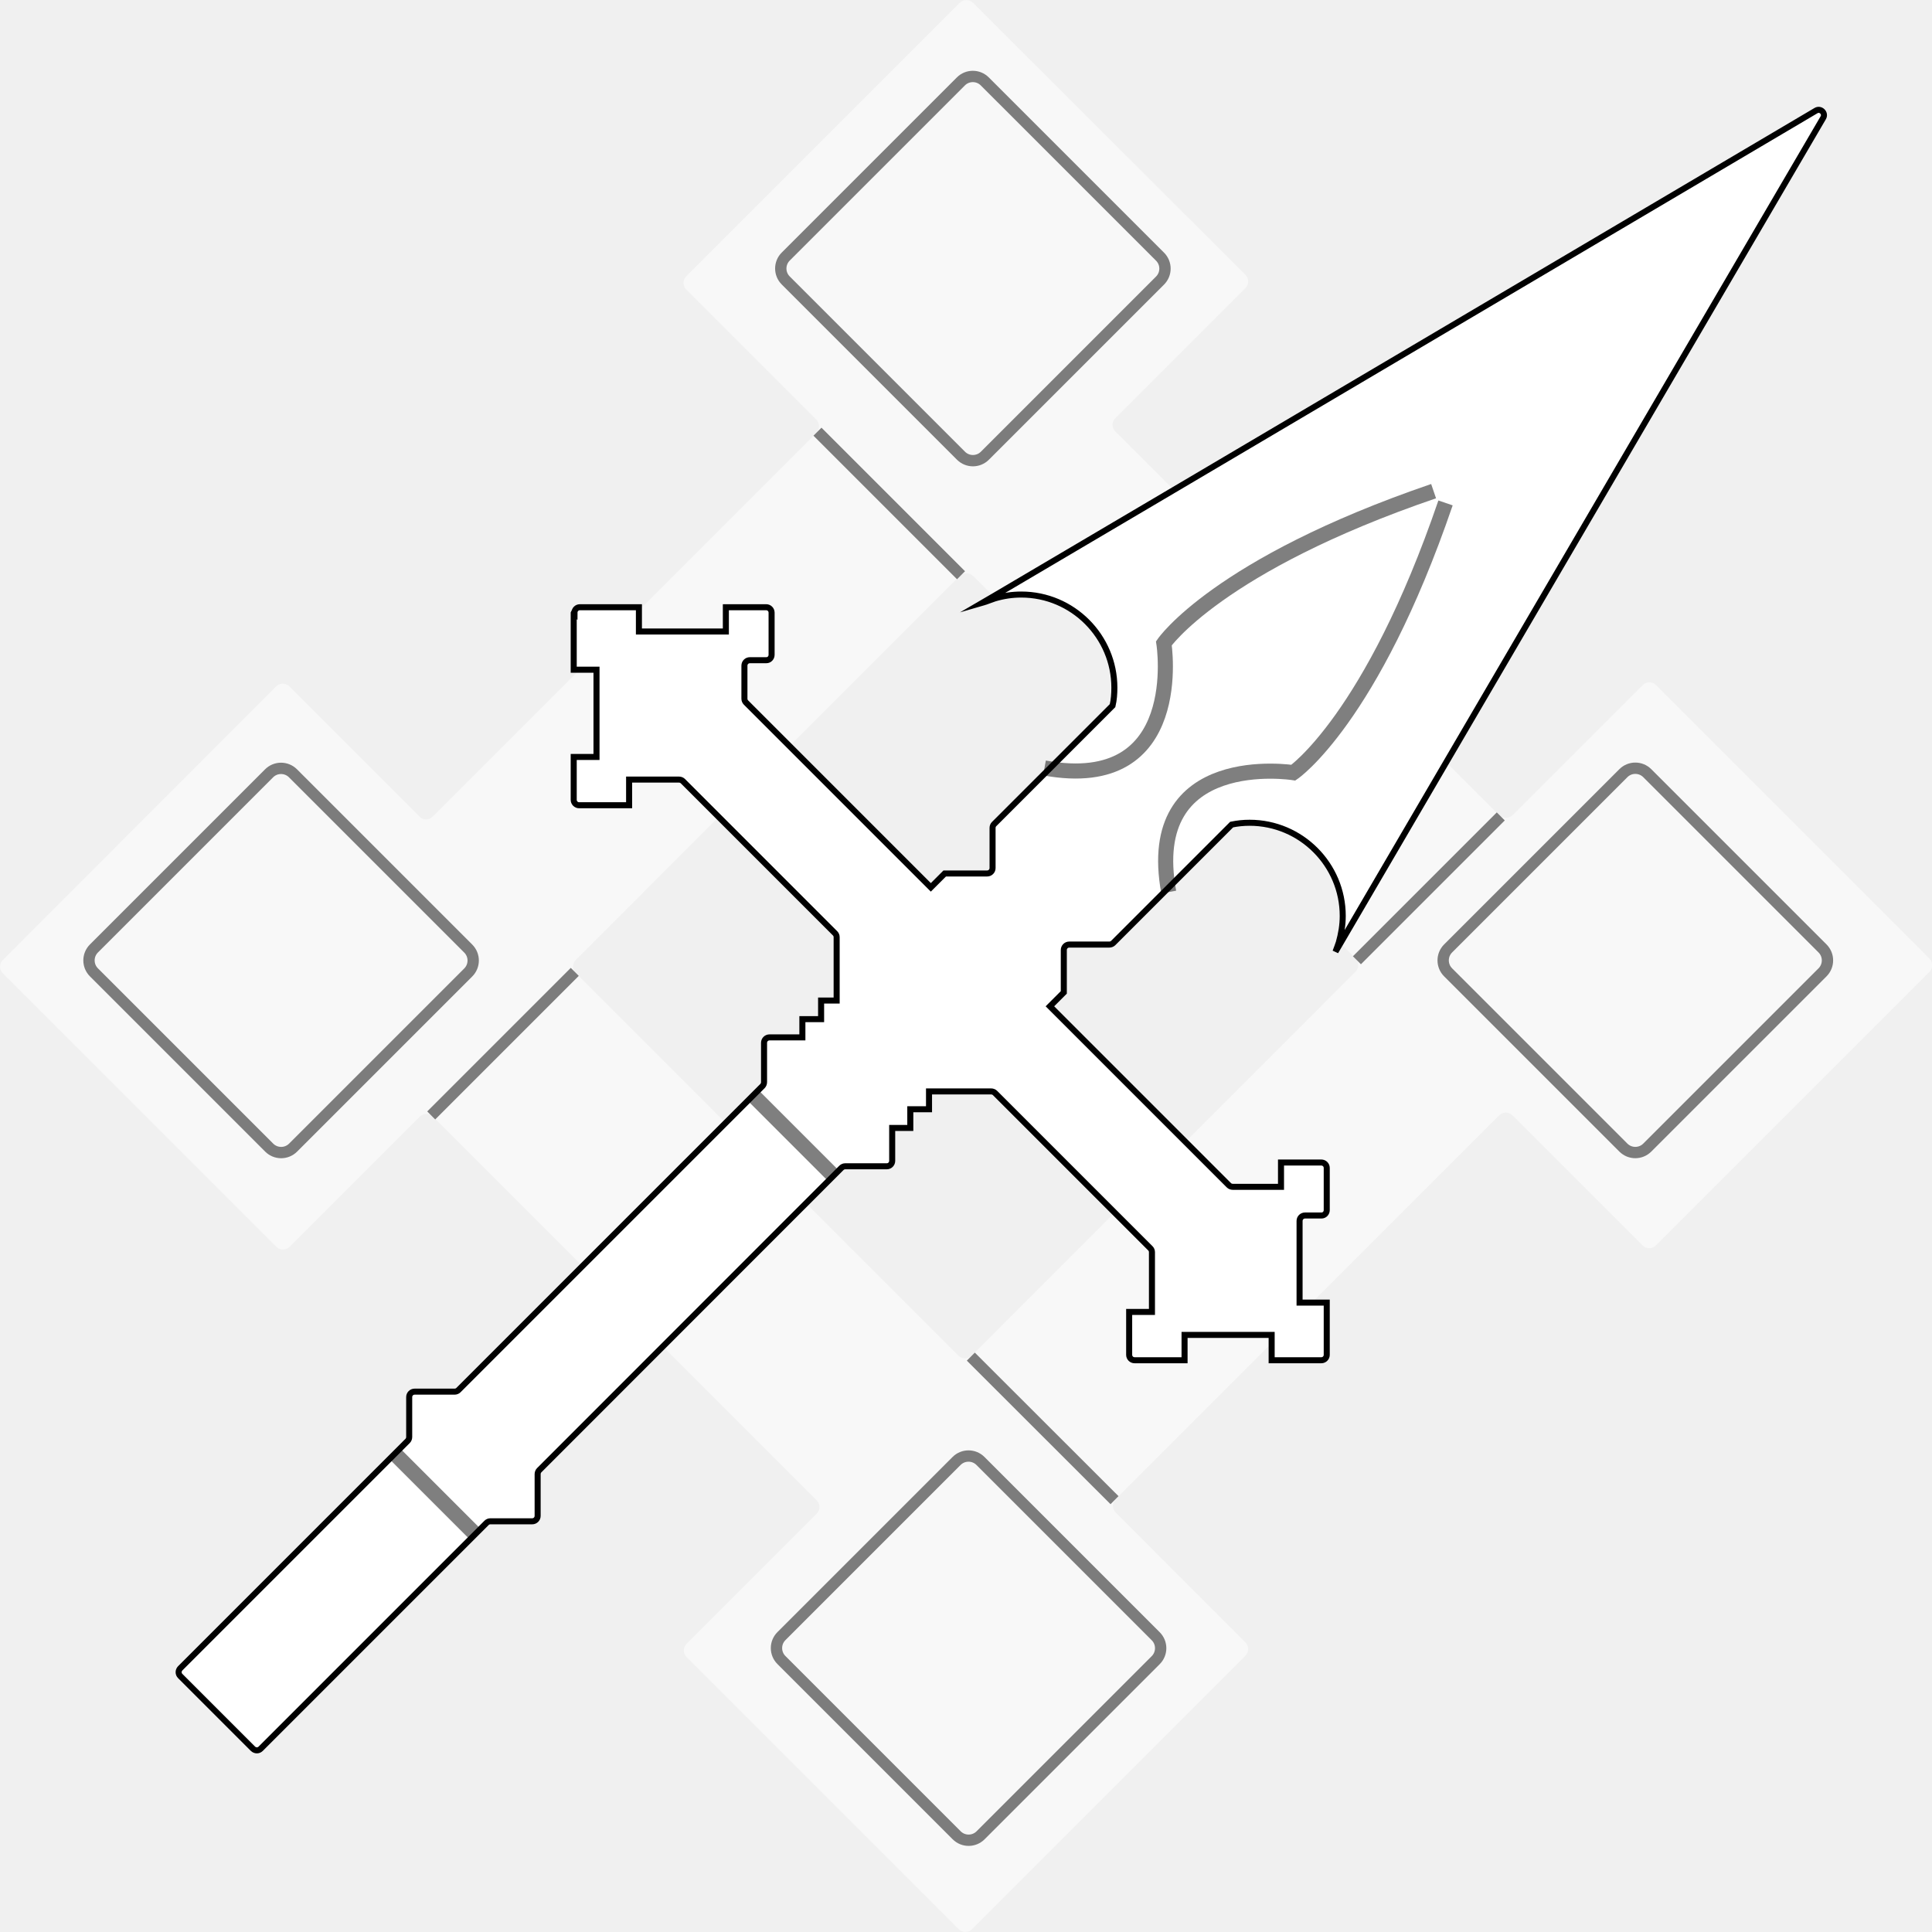
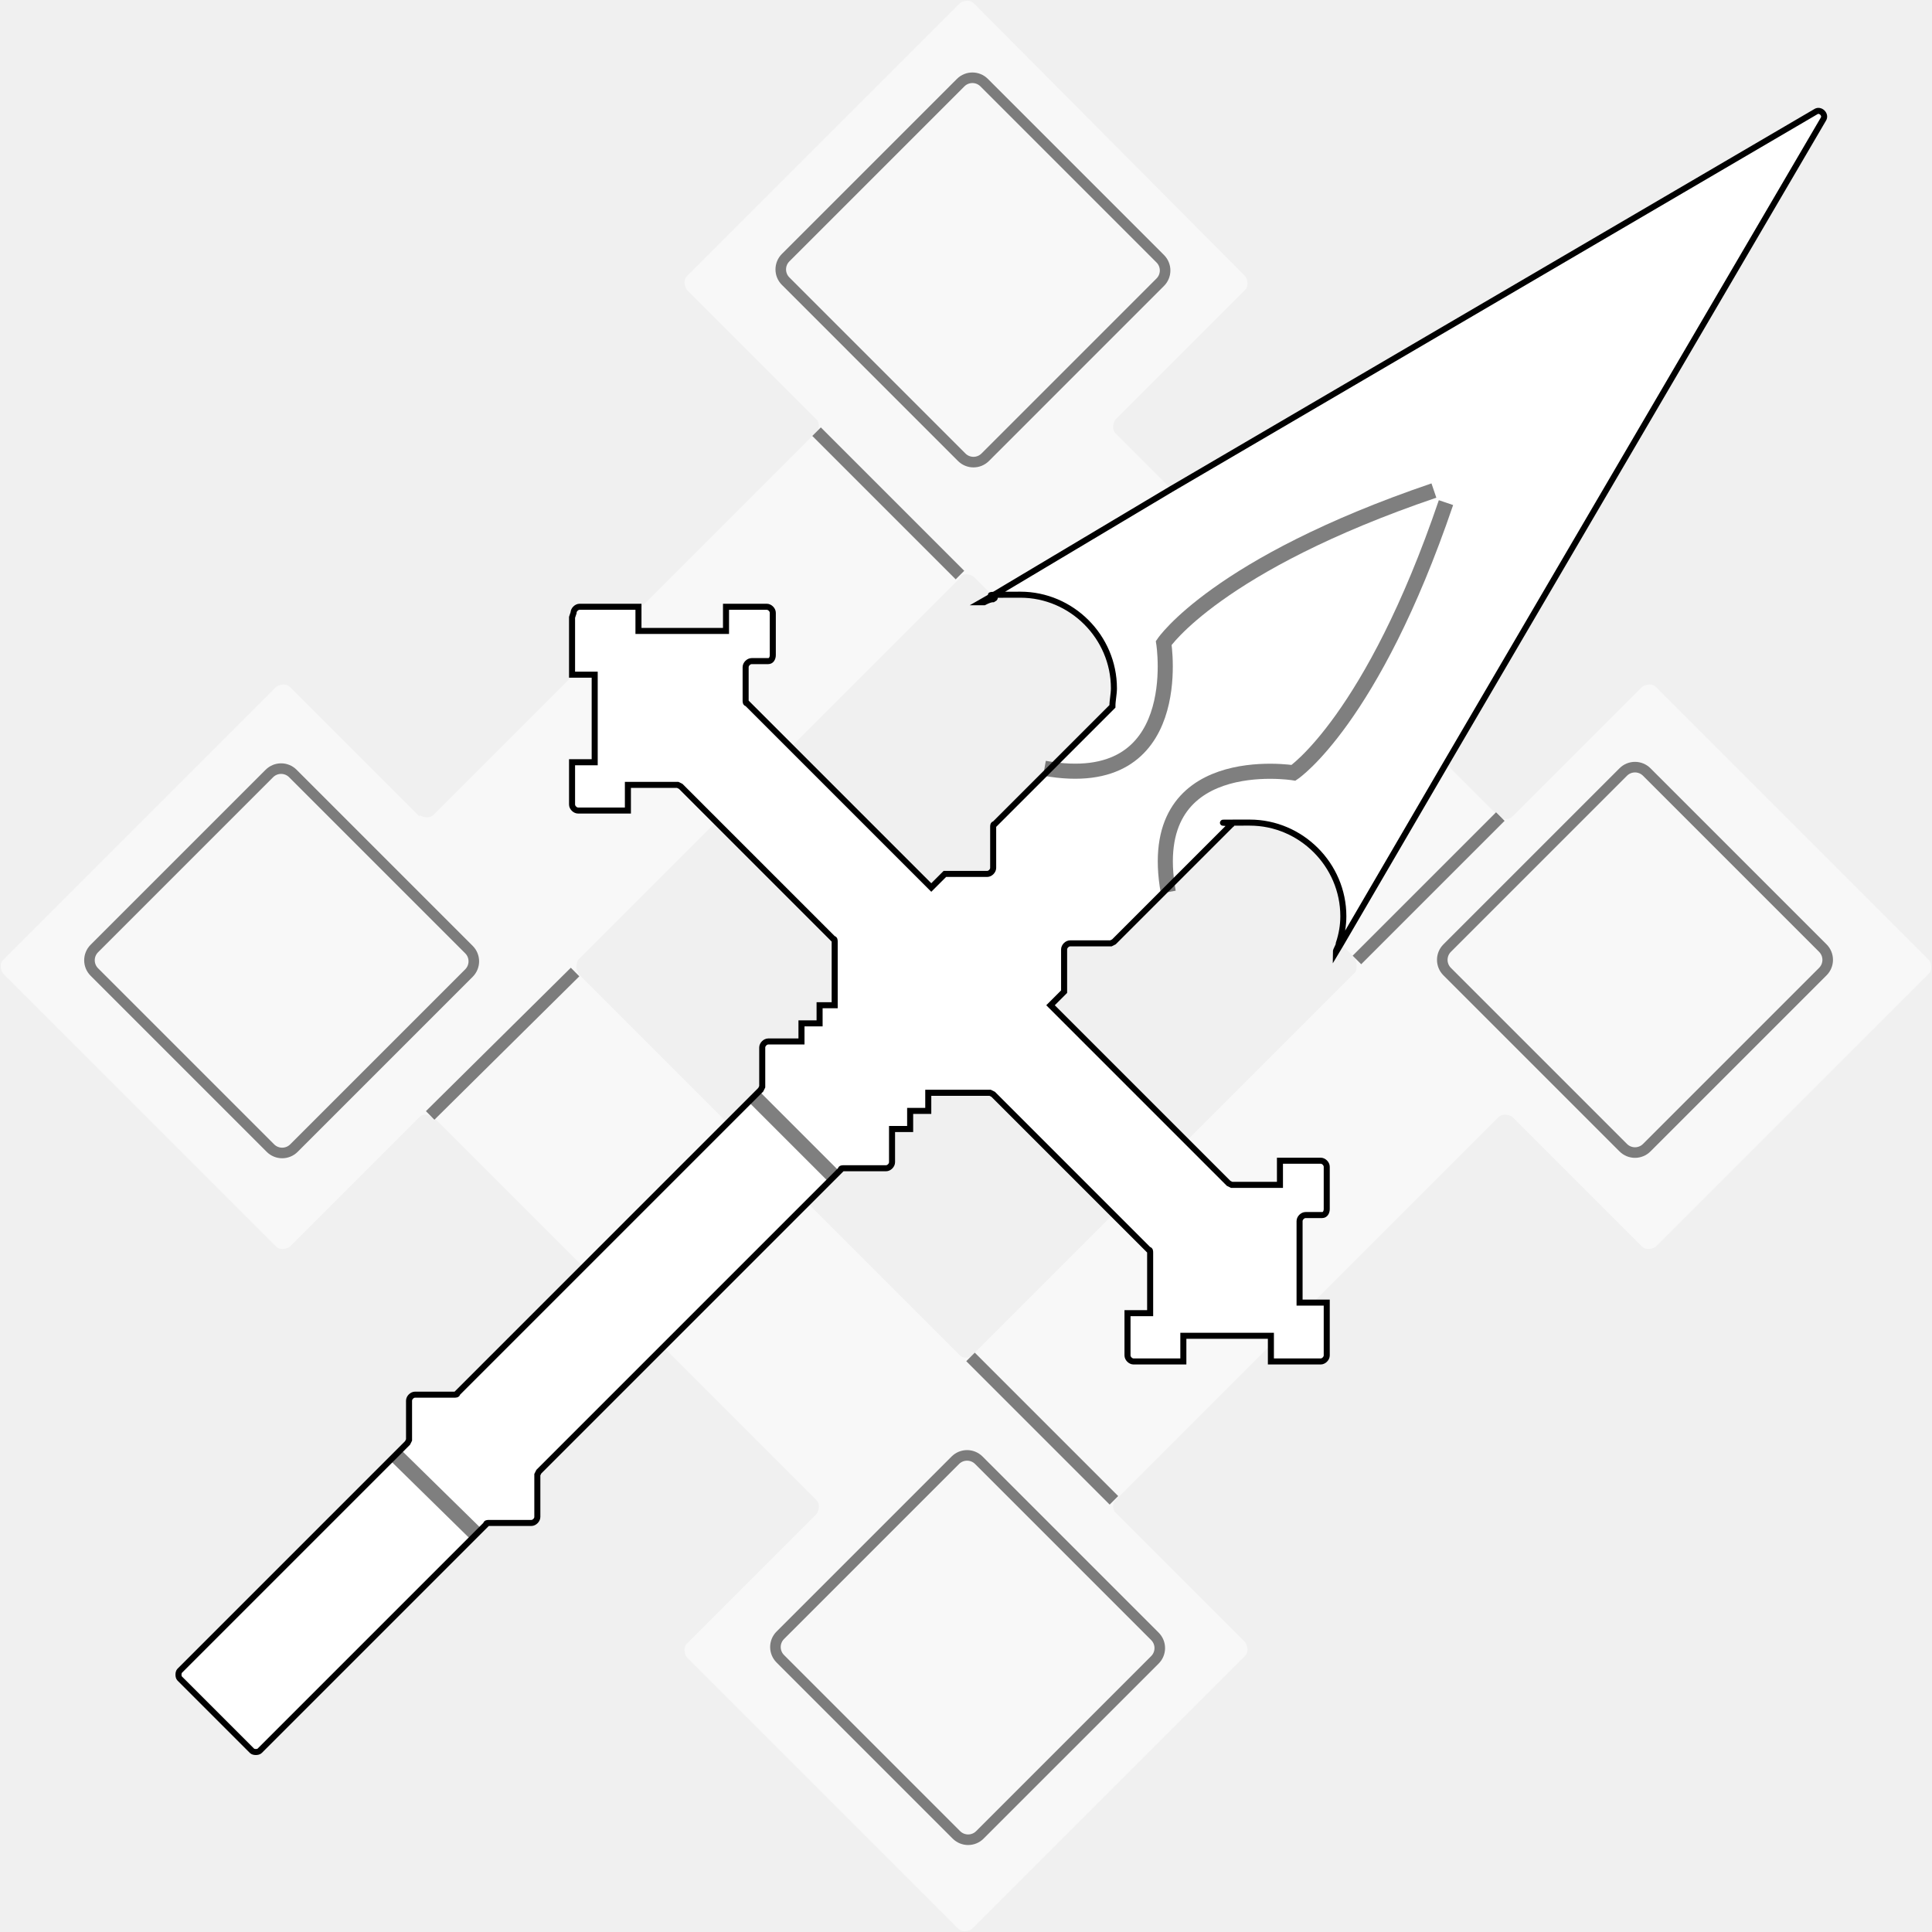
- <svg xmlns="http://www.w3.org/2000/svg" id="svg" viewBox="0 0 128 128">
+ <svg xmlns="http://www.w3.org/2000/svg" id="svg" version="1.1" viewBox="0 0 128 128">
  <defs>
    <style>
-       .cls-1 {
-         stroke-width: .75px;
+       .st0 {
+         stroke-width: .8px;
      }

-       .cls-1, .cls-2, .cls-3 {
+       .st0, .st1, .st2 {
        stroke-miterlimit: 10;
      }

-       .cls-1, .cls-2, .cls-3, .cls-4 {
+       .st0, .st1, .st2, .st3 {
        stroke: #000;
      }

-       .cls-1, .cls-3, .cls-4 {
+       .st0, .st2, .st3 {
        fill: none;
      }

-       .cls-2 {
+       .st1 {
        stroke-width: .4px;
      }

-       .cls-2, .cls-5 {
+       .st1, .st4 {
        fill: #fff;
      }

-       .cls-3, .cls-4 {
+       .st2, .st3 {
        isolation: isolate;
      }

-       .cls-3, .cls-4, .cls-6 {
+       .st2, .st3, .st5 {
        opacity: .5;
      }

-       .cls-4 {
+       .st3 {
        stroke-miterlimit: 10;
-         stroke-width: .75px;
+         stroke-width: .7px;
      }
    </style>
  </defs>
  <g id="BG">
-     <g class="cls-6">
-       <path class="cls-5" d="M27.79,54.09l-8.61-8.61c-.25-.25-.64-.25-.89,0L.19,63.6c-.25.25-.25.64,0,.89l18.11,18.11c.25.25.64.25.89,0l8.61-8.61c.21-.21.54-.25.79-.09.04.01.07.05.1.09l25.41,25.41c.25.25.25.64,0,.89l-8.61,8.61c-.25.25-.25.64,0,.89l18.02,18.02c.25.25.64.25.89,0l18.11-18.11c.25-.25.25-.64,0-.89l-8.59-8.6c-.22-.22-.25-.58-.05-.82,0-.02.04-.05.05-.07l10.39-10.39,2.61-2.63,12.4-12.4c.25-.25.64-.25.89,0l8.61,8.61c.25.25.64.25.89,0l18.12-18.12c.25-.25.25-.64,0-.89l-18.11-18.11c-.25-.25-.64-.25-.89,0l-8.61,8.61c-.2.2-.52.24-.77.1-.05-.02-.09-.05-.14-.1l-25.41-25.41c-.25-.25-.25-.64,0-.89l8.61-8.61c.25-.25.25-.64,0-.89L64.47.19c-.25-.25-.64-.25-.89,0l-18.11,18.11c-.25.25-.25.64,0,.89l8.61,8.61c.22.22.24.57.06.82,0,.02-.04.05-.06.07l-25.41,25.41c-.25.25-.64.25-.89,0h0,0ZM63.59,38.17c.25-.25.64-.25.89,0l1.19,1.19c.15.15.37.2.58.15.46-.1.93-.16,1.42-.16,3.39,0,6.17,2.76,6.17,6.17,0,.41-.04.81-.12,1.19l-.35.35,7.91,7.91.35-.35c.38-.09.79-.12,1.19-.12,3.39,0,6.17,2.76,6.17,6.17,0,.5-.05.97-.16,1.42-.05.21,0,.43.15.58l.82.82s.06.07.09.12c.15.24.12.56-.09.77l-25.42,25.43s-.05.05-.07.05c-.25.2-.59.17-.82-.05l-25.33-25.33s-.07-.07-.09-.1c-.16-.25-.12-.58.09-.79l25.42-25.43h.01Z" />
+     <g class="st5">
+       <path class="st4" d="M27.8,54.1l-8.6-8.6c-.2-.2-.6-.2-.9,0L.2,63.6c-.2.2-.2.6,0,.9l18.1,18.1c.2.2.6.2.9,0l8.6-8.6c.2-.2.5-.2.8,0,0,0,0,0,.1,0l25.4,25.4c.2.2.2.6,0,.9l-8.6,8.6c-.2.2-.2.6,0,.9l18,18c.2.2.6.2.9,0l18.1-18.1c.2-.2.2-.6,0-.9l-8.6-8.6c-.2-.2-.2-.6,0-.8,0,0,0,0,0,0l10.4-10.4,2.6-2.6,12.4-12.4c.2-.2.6-.2.9,0l8.6,8.6c.2.2.6.2.9,0l18.1-18.1c.2-.2.2-.6,0-.9l-18.1-18.1c-.2-.2-.6-.2-.9,0l-8.6,8.6c-.2.2-.5.2-.8.1,0,0,0,0-.1-.1l-25.4-25.4c-.2-.2-.2-.6,0-.9l8.6-8.6c.2-.2.2-.6,0-.9L64.5.2c-.2-.2-.6-.2-.9,0l-18.1,18.1c-.2.2-.2.6,0,.9l8.6,8.6c.2.2.2.6,0,.8,0,0,0,0,0,0l-25.4,25.4c-.2.2-.6.2-.9,0h0ZM63.6,38.2c.2-.2.6-.2.9,0l1.2,1.2c.1.1.4.2.6.1.5-.1.9-.2,1.4-.2,3.4,0,6.2,2.8,6.2,6.2s0,.8-.1,1.2l-.3.3,7.9,7.9.3-.3c.4,0,.8-.1,1.2-.1,3.4,0,6.2,2.8,6.2,6.2s0,1-.2,1.4c0,.2,0,.4.1.6l.8.8s0,0,0,.1c.1.2.1.6,0,.8l-25.4,25.4s0,0,0,0c-.2.2-.6.2-.8,0l-25.3-25.3s0,0,0-.1c-.2-.2-.1-.6,0-.8l25.4-25.4h0Z" />
    </g>
-     <rect class="cls-4" x="55.13" y="8.46" width="18.65" height="18.66" rx="1.12" ry="1.12" transform="translate(6.3 50.79) rotate(-45)" />
-     <rect class="cls-4" x="99.01" y="54.29" width="18.66" height="18.66" rx="1.12" ry="1.12" transform="translate(-13.25 95.25) rotate(-45)" />
-     <rect class="cls-4" x="54.85" y="99.85" width="18.65" height="18.66" rx="1.12" ry="1.12" transform="translate(-58.41 77.37) rotate(-45)" />
-     <g class="cls-6">
-       <line class="cls-1" x1="64.32" y1="89.88" x2="73.84" y2="99.39" />
-       <line class="cls-1" x1="38.08" y1="64.39" x2="28.57" y2="73.9" />
-       <line class="cls-1" x1="54.16" y1="28.6" x2="63.67" y2="38.11" />
-       <line class="cls-1" x1="99.43" y1="54.09" x2="89.9" y2="63.62" />
+     <rect class="st3" x="55.1" y="8.5" width="18.6" height="18.7" rx="1.1" ry="1.1" transform="translate(6.3 50.8) rotate(-45)" />
+     <rect class="st3" x="99" y="54.3" width="18.7" height="18.7" rx="1.1" ry="1.1" transform="translate(-13.3 95.2) rotate(-45)" />
+     <rect class="st3" x="54.8" y="99.8" width="18.6" height="18.7" rx="1.1" ry="1.1" transform="translate(-58.4 77.3) rotate(-45)" />
+     <g class="st5">
+       <line class="st0" x1="64.3" y1="89.9" x2="73.8" y2="99.4" />
+       <line class="st0" x1="38.1" y1="64.4" x2="28.5" y2="73.9" />
+       <line class="st0" x1="54.1" y1="28.6" x2="63.6" y2="38.1" />
+       <line class="st0" x1="99.4" y1="54.1" x2="89.9" y2="63.6" />
    </g>
-     <rect class="cls-4" x="9.3" y="54.3" width="18.65" height="18.66" rx="1.12" ry="1.12" transform="translate(-39.54 31.81) rotate(-45)" />
+     <rect class="st3" x="9.3" y="54.3" width="18.6" height="18.7" rx="1.1" ry="1.1" transform="translate(-39.5 31.8) rotate(-45)" />
  </g>
  <g id="main">
-     <path class="cls-2" d="M38.06,40.59c0-.2.16-.36.36-.36h3.91v1.61h5.76v-1.61h2.67c.2,0,.36.16.36.36v2.79c0,.2-.15.36-.35.36h-1.09c-.2,0-.36.16-.36.36v2.19c0,.1.04.19.1.25l12.25,12.25.92-.92h2.81c.2,0,.36-.16.36-.36v-2.66c0-.1.04-.19.1-.25l7.85-7.85c.09-.38.12-.79.12-1.19,0-3.39-2.76-6.17-6.17-6.17-.61,0-1.19.09-1.76.26-.21.07-.41.15-.61.22h-.02c-.06.02-.12.05-.19.07l.72-.42,11.95-7.05L120.31,7.33c.31-.19.67.17.48.48l-24.99,42.72-7.01,11.99-.31.53c.07-.2.16-.41.22-.61.16-.57.26-1.15.26-1.76,0-3.39-2.76-6.17-6.17-6.17-.41,0-.8.04-1.19.12l-7.85,7.85c-.06.06-.16.1-.25.1h-2.66c-.2,0-.36.16-.36.36v2.81l-.92.92,11.86,11.86c.06.06.16.1.25.1h3.2v-1.61h2.67c.2,0,.36.16.36.36v2.79c0,.2-.15.36-.35.36h-1.09c-.2,0-.36.16-.36.36v5.41h1.8v3.46c0,.2-.16.36-.36.36h-3.29v-1.68h-5.77v1.68h-3.31c-.2,0-.36-.16-.36-.36v-2.84h1.51v-3.96c0-.1-.04-.19-.1-.25l-10.3-10.3c-.06-.06-.16-.1-.25-.1h-4.12v1.18h-1.24v1.24h-1.2v2.18c0,.2-.16.36-.36.36h-2.76c-.1,0-.19.05-.25.11l-20.02,20.03c-.06.06-.1.16-.1.25v2.77c0,.2-.16.36-.36.36h-2.77c-.1,0-.19.04-.25.1l-14.97,14.97c-.14.14-.36.14-.51,0l-4.82-4.82c-.14-.14-.14-.36,0-.51l15.07-15.07c.06-.06.1-.16.1-.25v-2.65c0-.2.16-.36.36-.36h2.65c.1,0,.19-.04.25-.1l20.15-20.15c.06-.06.1-.16.1-.25v-2.61c0-.2.16-.36.36-.36h2.18v-1.21h1.24v-1.23h1.03v-4.2c0-.1-.04-.19-.1-.25l-10.09-10.09c-.06-.06-.16-.1-.25-.1h-3.31v1.7h-3.31c-.2,0-.36-.16-.36-.36v-2.84h1.51v-5.78h-1.51v-3.75l.02-.04h.02Z" />
-     <path class="cls-3" d="M69.2,50.88c9.49,1.73,7.91-8.26,7.91-8.26,0,0,3.54-5.18,17.87-10.08" />
-     <path class="cls-3" d="M77.43,59.1c-1.73-9.49,8.26-7.91,8.26-7.91,0,0,5.18-3.54,10.08-17.87" />
-     <line class="cls-3" x1="49.9" y1="72.58" x2="55.21" y2="77.89" />
-     <line class="cls-3" x1="26.16" y1="96.32" x2="31.47" y2="101.63" />
+     <path class="st1" d="M38,40.6c0-.2.2-.4.4-.4h3.9v1.6h5.8v-1.6h2.7c.2,0,.4.2.4.4v2.8c0,.2-.1.4-.3.4h-1.1c-.2,0-.4.2-.4.4v2.2c0,.1,0,.2.1.2l12.2,12.2.9-.9h2.8c.2,0,.4-.2.4-.4v-2.7c0-.1,0-.2.1-.2l7.8-7.8c0-.4.1-.8.1-1.2,0-3.4-2.8-6.2-6.2-6.2s-1.2,0-1.8.3c-.2,0-.4.1-.6.2h0s-.1,0-.2,0l.7-.4,11.9-7.1L120.3,7.4c.3-.2.7.2.5.5l-25,42.7-7,12-.3.5c0-.2.2-.4.2-.6.2-.6.3-1.2.3-1.8,0-3.4-2.8-6.2-6.2-6.2s-.8,0-1.2.1l-7.8,7.8s-.2.1-.2.1h-2.7c-.2,0-.4.2-.4.4v2.8l-.9.9,11.8,11.8s.2.1.2.1h3.2v-1.6h2.7c.2,0,.4.2.4.4v2.8c0,.2-.1.4-.3.4h-1.1c-.2,0-.4.2-.4.4v5.4h1.8v3.5c0,.2-.2.4-.4.4h-3.3v-1.7h-5.8v1.7h-3.3c-.2,0-.4-.2-.4-.4v-2.8h1.5v-4c0-.1,0-.2-.1-.2l-10.3-10.3s-.2-.1-.2-.1h-4.1v1.2h-1.2v1.2h-1.2v2.2c0,.2-.2.4-.4.4h-2.8c-.1,0-.2,0-.2.1l-20,20s-.1.2-.1.2v2.8c0,.2-.2.4-.4.4h-2.8c-.1,0-.2,0-.2.1l-15,15c-.1.1-.4.1-.5,0l-4.8-4.8c-.1-.1-.1-.4,0-.5l15.1-15.1s.1-.2.1-.2v-2.6c0-.2.2-.4.4-.4h2.6c.1,0,.2,0,.2-.1l20.1-20.1s.1-.2.1-.2v-2.6c0-.2.2-.4.4-.4h2.2v-1.2h1.2v-1.2h1v-4.2c0-.1,0-.2-.1-.2l-10.1-10.1s-.2-.1-.2-.1h-3.3v1.7h-3.3c-.2,0-.4-.2-.4-.4v-2.8h1.5v-5.8h-1.5v-3.8h0Z" />
+     <path class="st2" d="M69.2,50.9c9.5,1.7,7.9-8.3,7.9-8.3,0,0,3.5-5.2,17.9-10.1" />
+     <path class="st2" d="M77.4,59.1c-1.7-9.5,8.3-7.9,8.3-7.9,0,0,5.2-3.5,10.1-17.9" />
+     <line class="st2" x1="49.9" y1="72.6" x2="55.2" y2="77.9" />
+     <line class="st2" x1="26.1" y1="96.3" x2="31.5" y2="101.6" />
  </g>
</svg>
